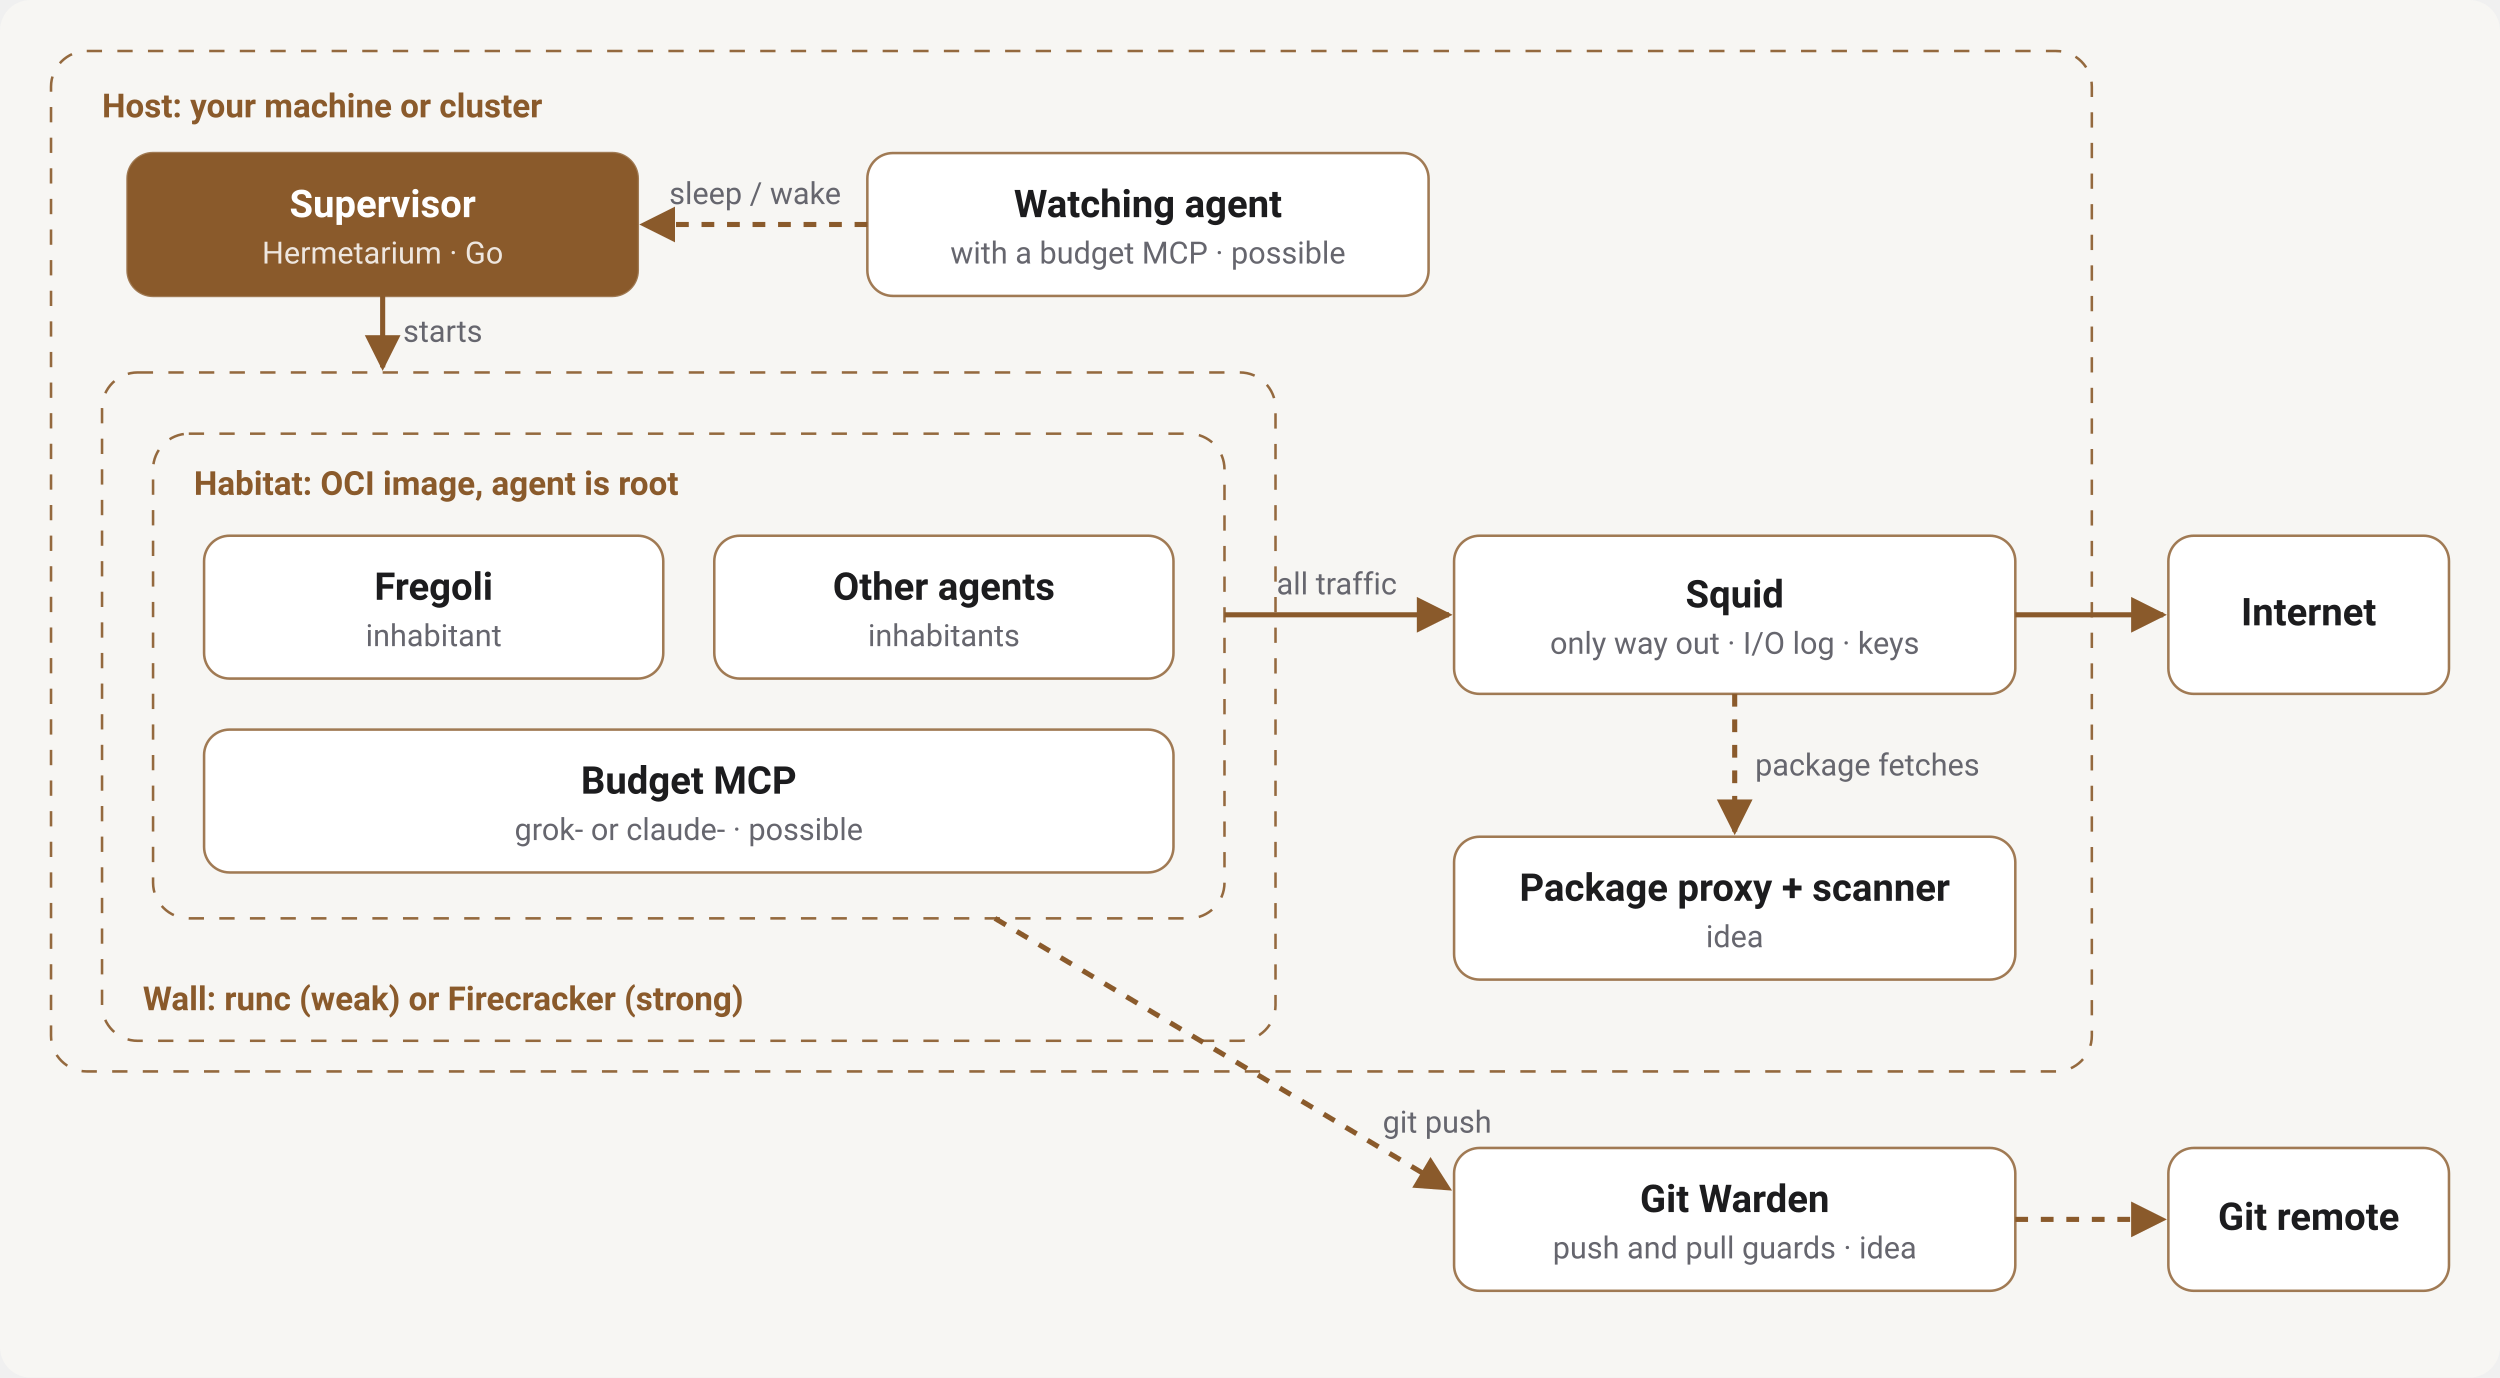
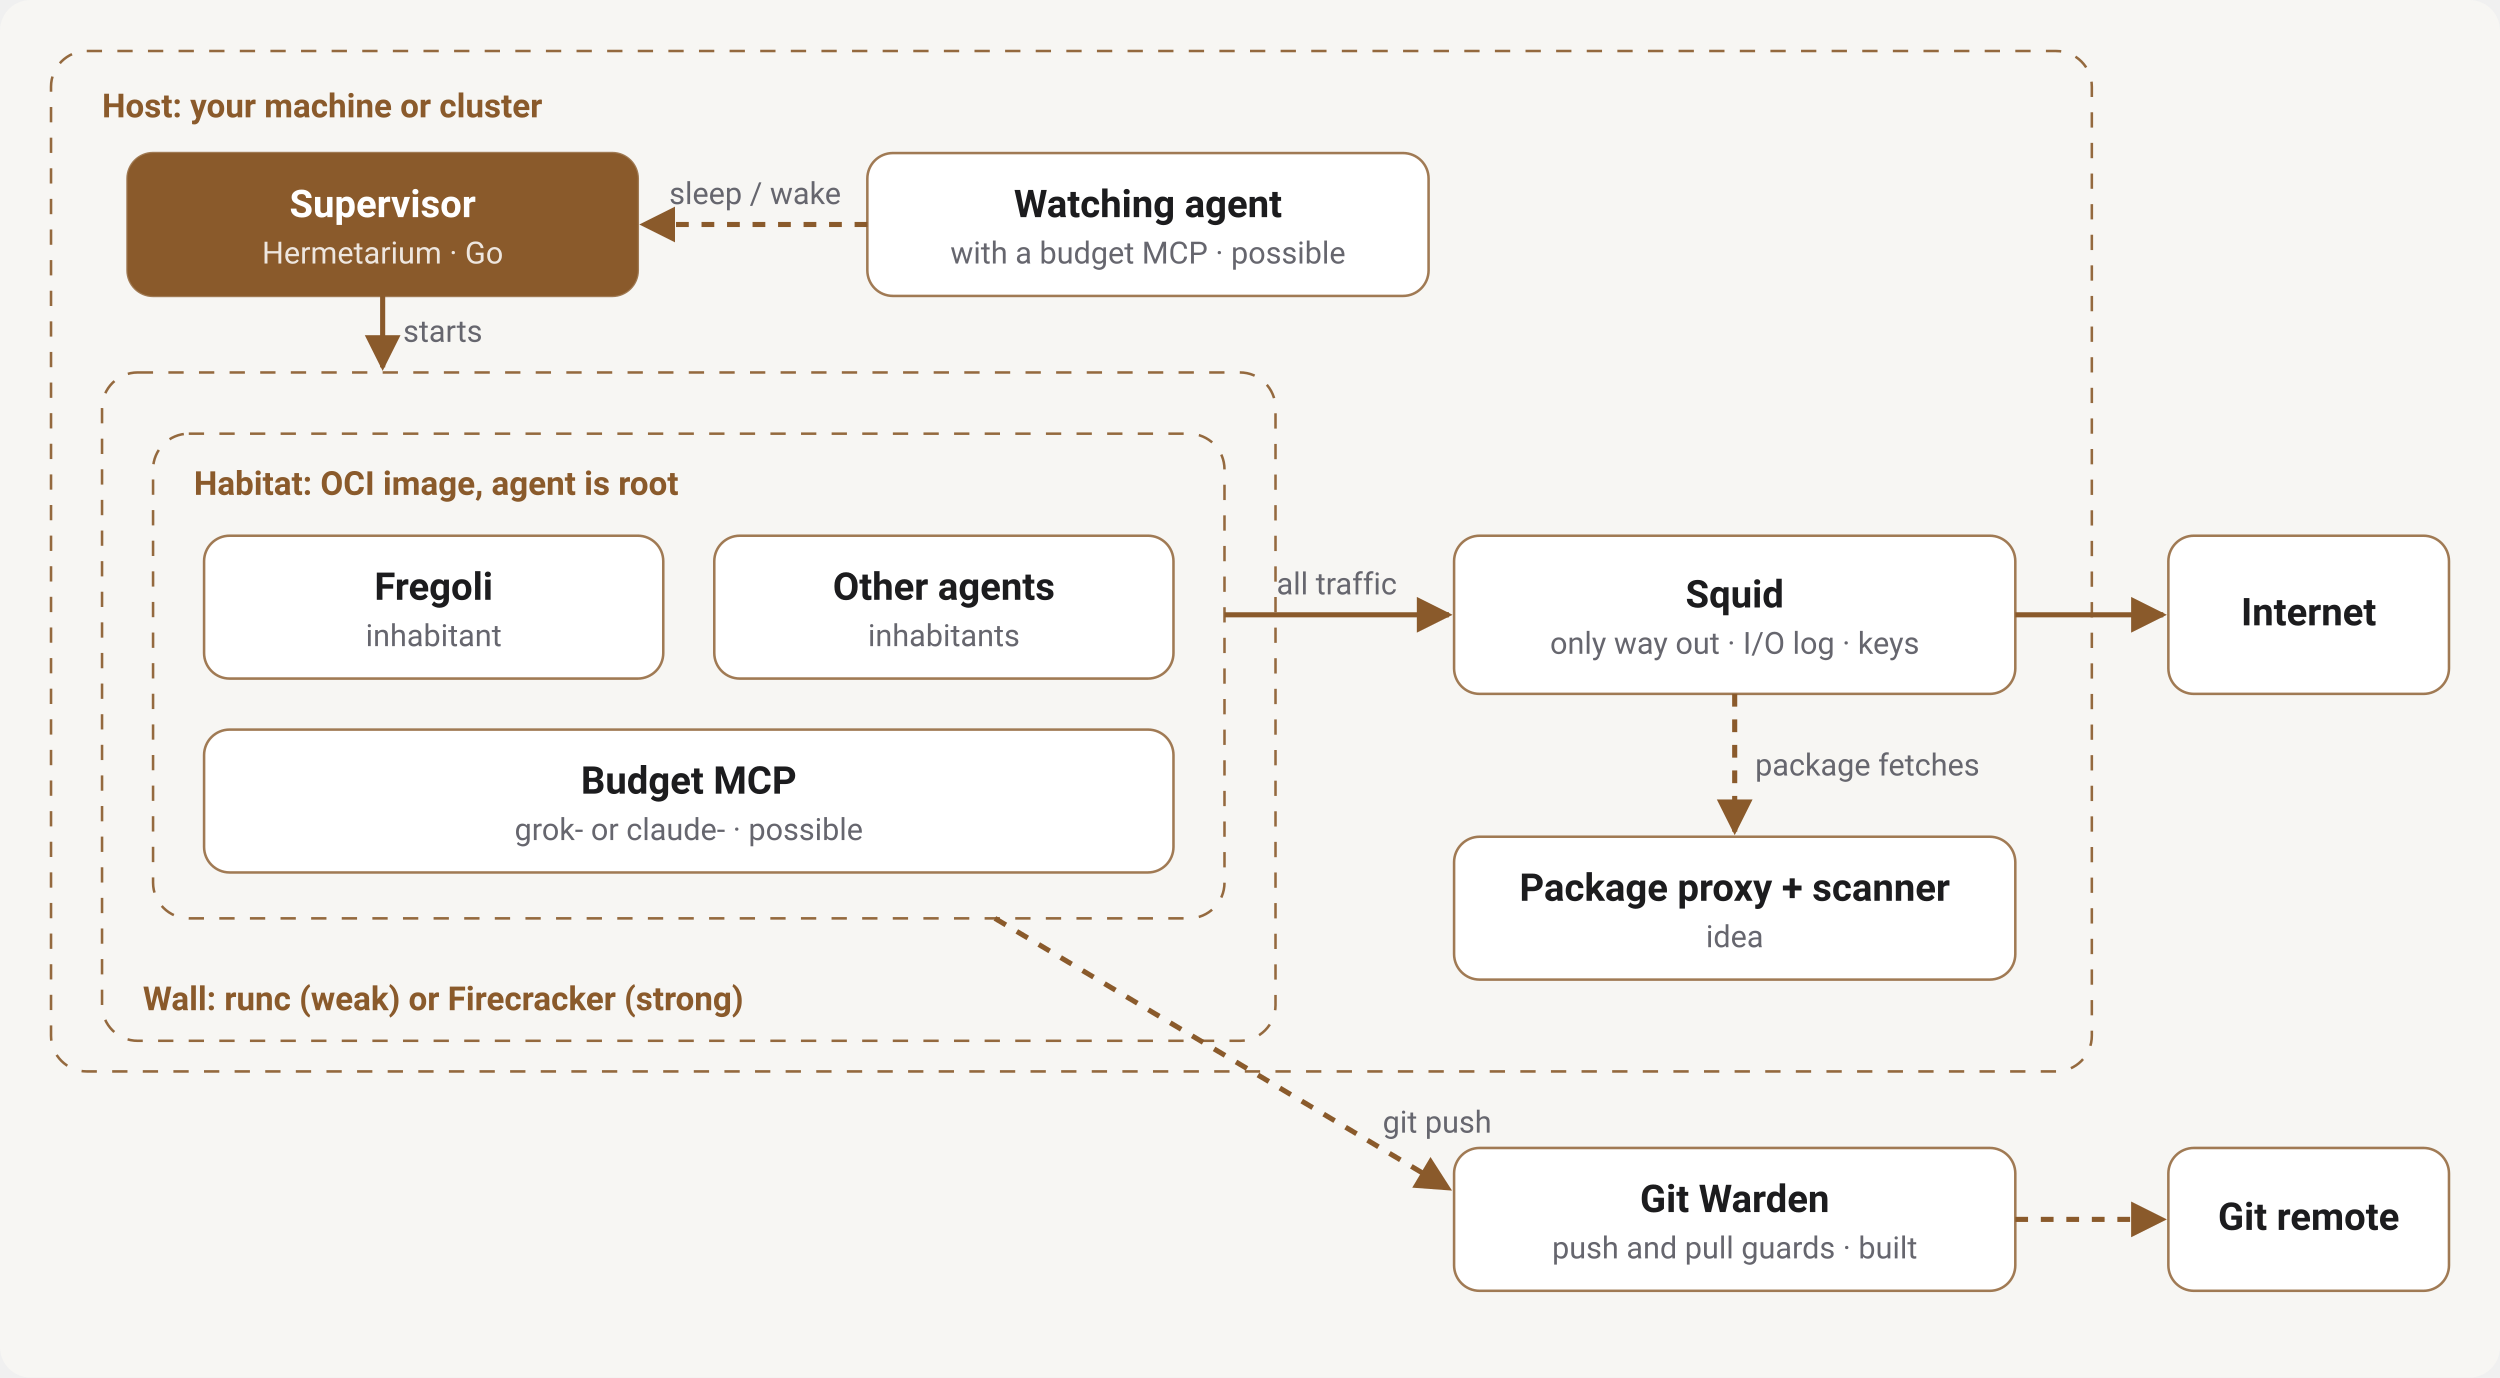
<svg xmlns="http://www.w3.org/2000/svg" viewBox="-10 -10 980 540" width="980" height="540" role="img" aria-label="The whole workshop: the Hermetarium supervisor starts a wall around a habitat where Fregoli, other agents, and a budget MCP can live; all traffic leaves through Squid, with a package proxy and scanner as a later addition; a watching agent could put habitats to sleep and wake them; pushes go through Git Warden to the Git remote. Dashed lines are not built yet.">
  <style>svg{font-family:system-ui,-apple-system,'Segoe UI',Roboto,Helvetica,Arial,sans-serif}.bg{fill:#f7f6f3}.dx-box{fill:#fff;stroke:#8a5a2b;stroke-opacity:.8}.dx-box.s{fill:#8a5a2b;stroke:#8a5a2b}.dx-t{fill:#1c1c1e;font-size:15px;font-weight:600}.dx-s{fill:#66666e;font-size:12px}.dx-on{fill:#fff}.dx-sub-on{fill:#fff;opacity:.85;font-size:12px}.dx-reg{fill:none;stroke:#8a5a2b;stroke-dasharray:6 6;stroke-opacity:.9}.dx-rl{fill:#8a5a2b;font-size:13px;font-weight:600}.dx-a{stroke:#8a5a2b;stroke-width:2;fill:none}.dx-a.d{stroke-dasharray:5 5}.dx-m{fill:#8a5a2b}.dx-l{fill:#66666e;font-size:12px}</style>
  <rect class="bg" x="-10" y="-10" width="980" height="540" rx="12" />
  <defs>
    <marker id="ah-hobelbank" viewBox="0 0 10 10" refX="9" refY="5" markerWidth="7" markerHeight="7" orient="auto">
      <path class="dx-m" d="M0 0L10 5L0 10z" />
    </marker>
  </defs>
  <rect class="dx-reg" x="10" y="10" width="800" height="400" rx="14" />
  <text class="dx-rl" x="30" y="36" text-anchor="start">Host: your machine or cluster</text>
  <rect class="dx-reg" x="30" y="136" width="460" height="262" rx="14" />
  <text class="dx-rl" x="46" y="386" text-anchor="start">Wall: runc (weak) or Firecracker (strong)</text>
  <rect class="dx-reg" x="50" y="160" width="420" height="190" rx="14" />
  <text class="dx-rl" x="66" y="184" text-anchor="start">Habitat: OCI image, agent is root</text>
  <rect class="dx-box s" x="40" y="50" width="200" height="56" rx="10" />
  <text class="dx-t dx-on" x="140.0" y="71.0" text-anchor="middle" dominant-baseline="middle">Supervisor</text>
  <text class="dx-sub-on" x="140.0" y="90.0" text-anchor="middle" dominant-baseline="middle">Hermetarium · Go</text>
  <rect class="dx-box" x="330" y="50" width="220" height="56" rx="10" />
  <text class="dx-t" x="440.0" y="71.0" text-anchor="middle" dominant-baseline="middle">Watching agent</text>
  <text class="dx-s" x="440.0" y="90.0" text-anchor="middle" dominant-baseline="middle">with a budget MCP · possible</text>
  <rect class="dx-box" x="70" y="200" width="180" height="56" rx="10" />
  <text class="dx-t" x="160.0" y="221.0" text-anchor="middle" dominant-baseline="middle">Fregoli</text>
  <text class="dx-s" x="160.0" y="240.0" text-anchor="middle" dominant-baseline="middle">inhabitant</text>
  <rect class="dx-box" x="270" y="200" width="180" height="56" rx="10" />
  <text class="dx-t" x="360.0" y="221.0" text-anchor="middle" dominant-baseline="middle">Other agents</text>
  <text class="dx-s" x="360.0" y="240.0" text-anchor="middle" dominant-baseline="middle">inhabitants</text>
  <rect class="dx-box" x="70" y="276" width="380" height="56" rx="10" />
  <text class="dx-t" x="260.0" y="297.0" text-anchor="middle" dominant-baseline="middle">Budget MCP</text>
  <text class="dx-s" x="260.0" y="316.0" text-anchor="middle" dominant-baseline="middle">grok- or claude- · possible</text>
  <rect class="dx-box" x="560" y="200" width="220" height="62" rx="10" />
  <text class="dx-t" x="670.0" y="224.0" text-anchor="middle" dominant-baseline="middle">Squid</text>
  <text class="dx-s" x="670.0" y="243.0" text-anchor="middle" dominant-baseline="middle">only way out · I/O log · keys</text>
  <rect class="dx-box" x="560" y="318" width="220" height="56" rx="10" />
  <text class="dx-t" x="670.0" y="339.0" text-anchor="middle" dominant-baseline="middle">Package proxy + scanner</text>
  <text class="dx-s" x="670.0" y="358.0" text-anchor="middle" dominant-baseline="middle">idea</text>
  <rect class="dx-box" x="840" y="200" width="110" height="62" rx="10" />
  <text class="dx-t" x="895.0" y="231.0" text-anchor="middle" dominant-baseline="middle">Internet</text>
  <rect class="dx-box" x="560" y="440" width="220" height="56" rx="10" />
  <text class="dx-t" x="670.0" y="461.0" text-anchor="middle" dominant-baseline="middle">Git Warden</text>
-   <text class="dx-s" x="670.0" y="480.0" text-anchor="middle" dominant-baseline="middle">push and pull guards · idea</text>
+   <text class="dx-s" x="670.0" y="480.0" text-anchor="middle" dominant-baseline="middle">push and pull guards · built</text>
  <rect class="dx-box" x="840" y="440" width="110" height="56" rx="10" />
  <text class="dx-t" x="895.0" y="468.0" text-anchor="middle" dominant-baseline="middle">Git remote</text>
  <line class="dx-a" x1="140" y1="106" x2="140" y2="134" marker-end="url(#ah-hobelbank)" />
  <text class="dx-l" x="148" y="124" text-anchor="start">starts</text>
  <line class="dx-a d" x1="330" y1="78" x2="242" y2="78" marker-end="url(#ah-hobelbank)" />
  <text class="dx-l" x="286" y="70" text-anchor="middle">sleep / wake</text>
  <line class="dx-a" x1="470" y1="231" x2="558" y2="231" marker-end="url(#ah-hobelbank)" />
  <text class="dx-l" x="514" y="223" text-anchor="middle">all traffic</text>
  <line class="dx-a" x1="780" y1="231" x2="838" y2="231" marker-end="url(#ah-hobelbank)" />
  <line class="dx-a d" x1="670" y1="262" x2="670" y2="316" marker-end="url(#ah-hobelbank)" />
  <text class="dx-l" x="678" y="294" text-anchor="start">package fetches</text>
  <line class="dx-a d" x1="380" y1="350" x2="558" y2="456" marker-end="url(#ah-hobelbank)" />
  <text class="dx-l" x="532" y="434" text-anchor="start">git push</text>
  <line class="dx-a d" x1="780" y1="468" x2="838" y2="468" marker-end="url(#ah-hobelbank)" />
</svg>
